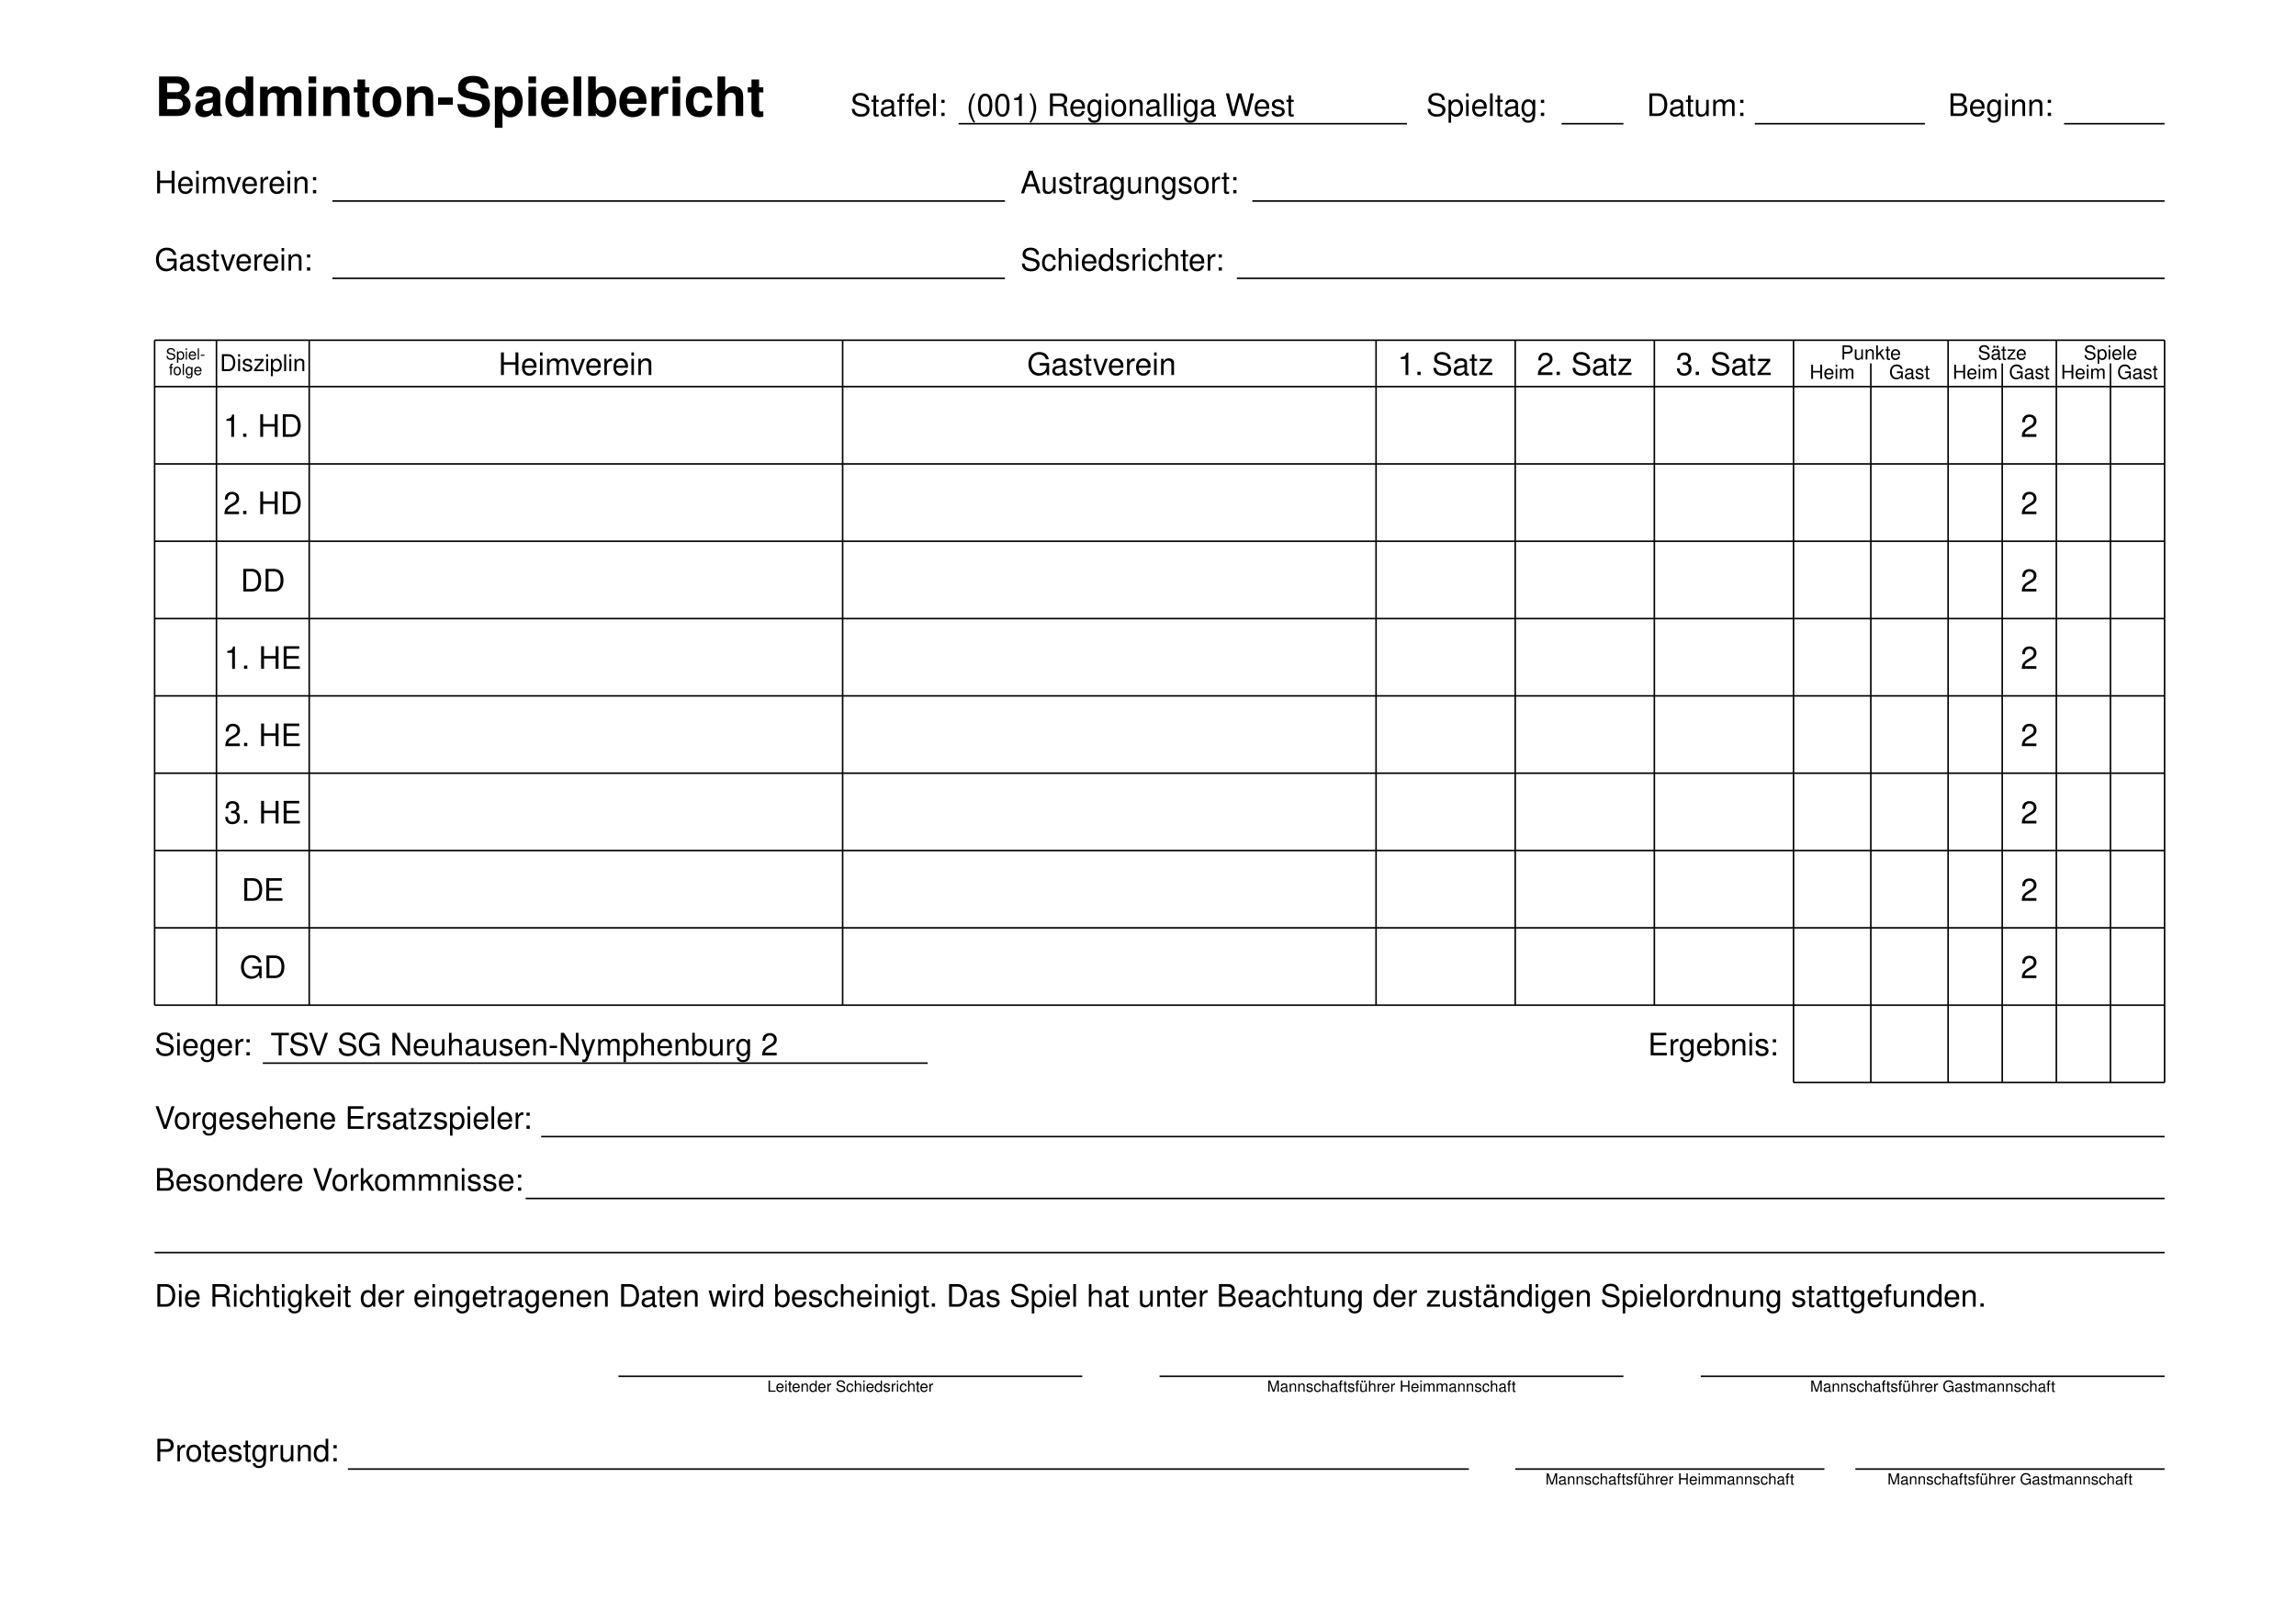
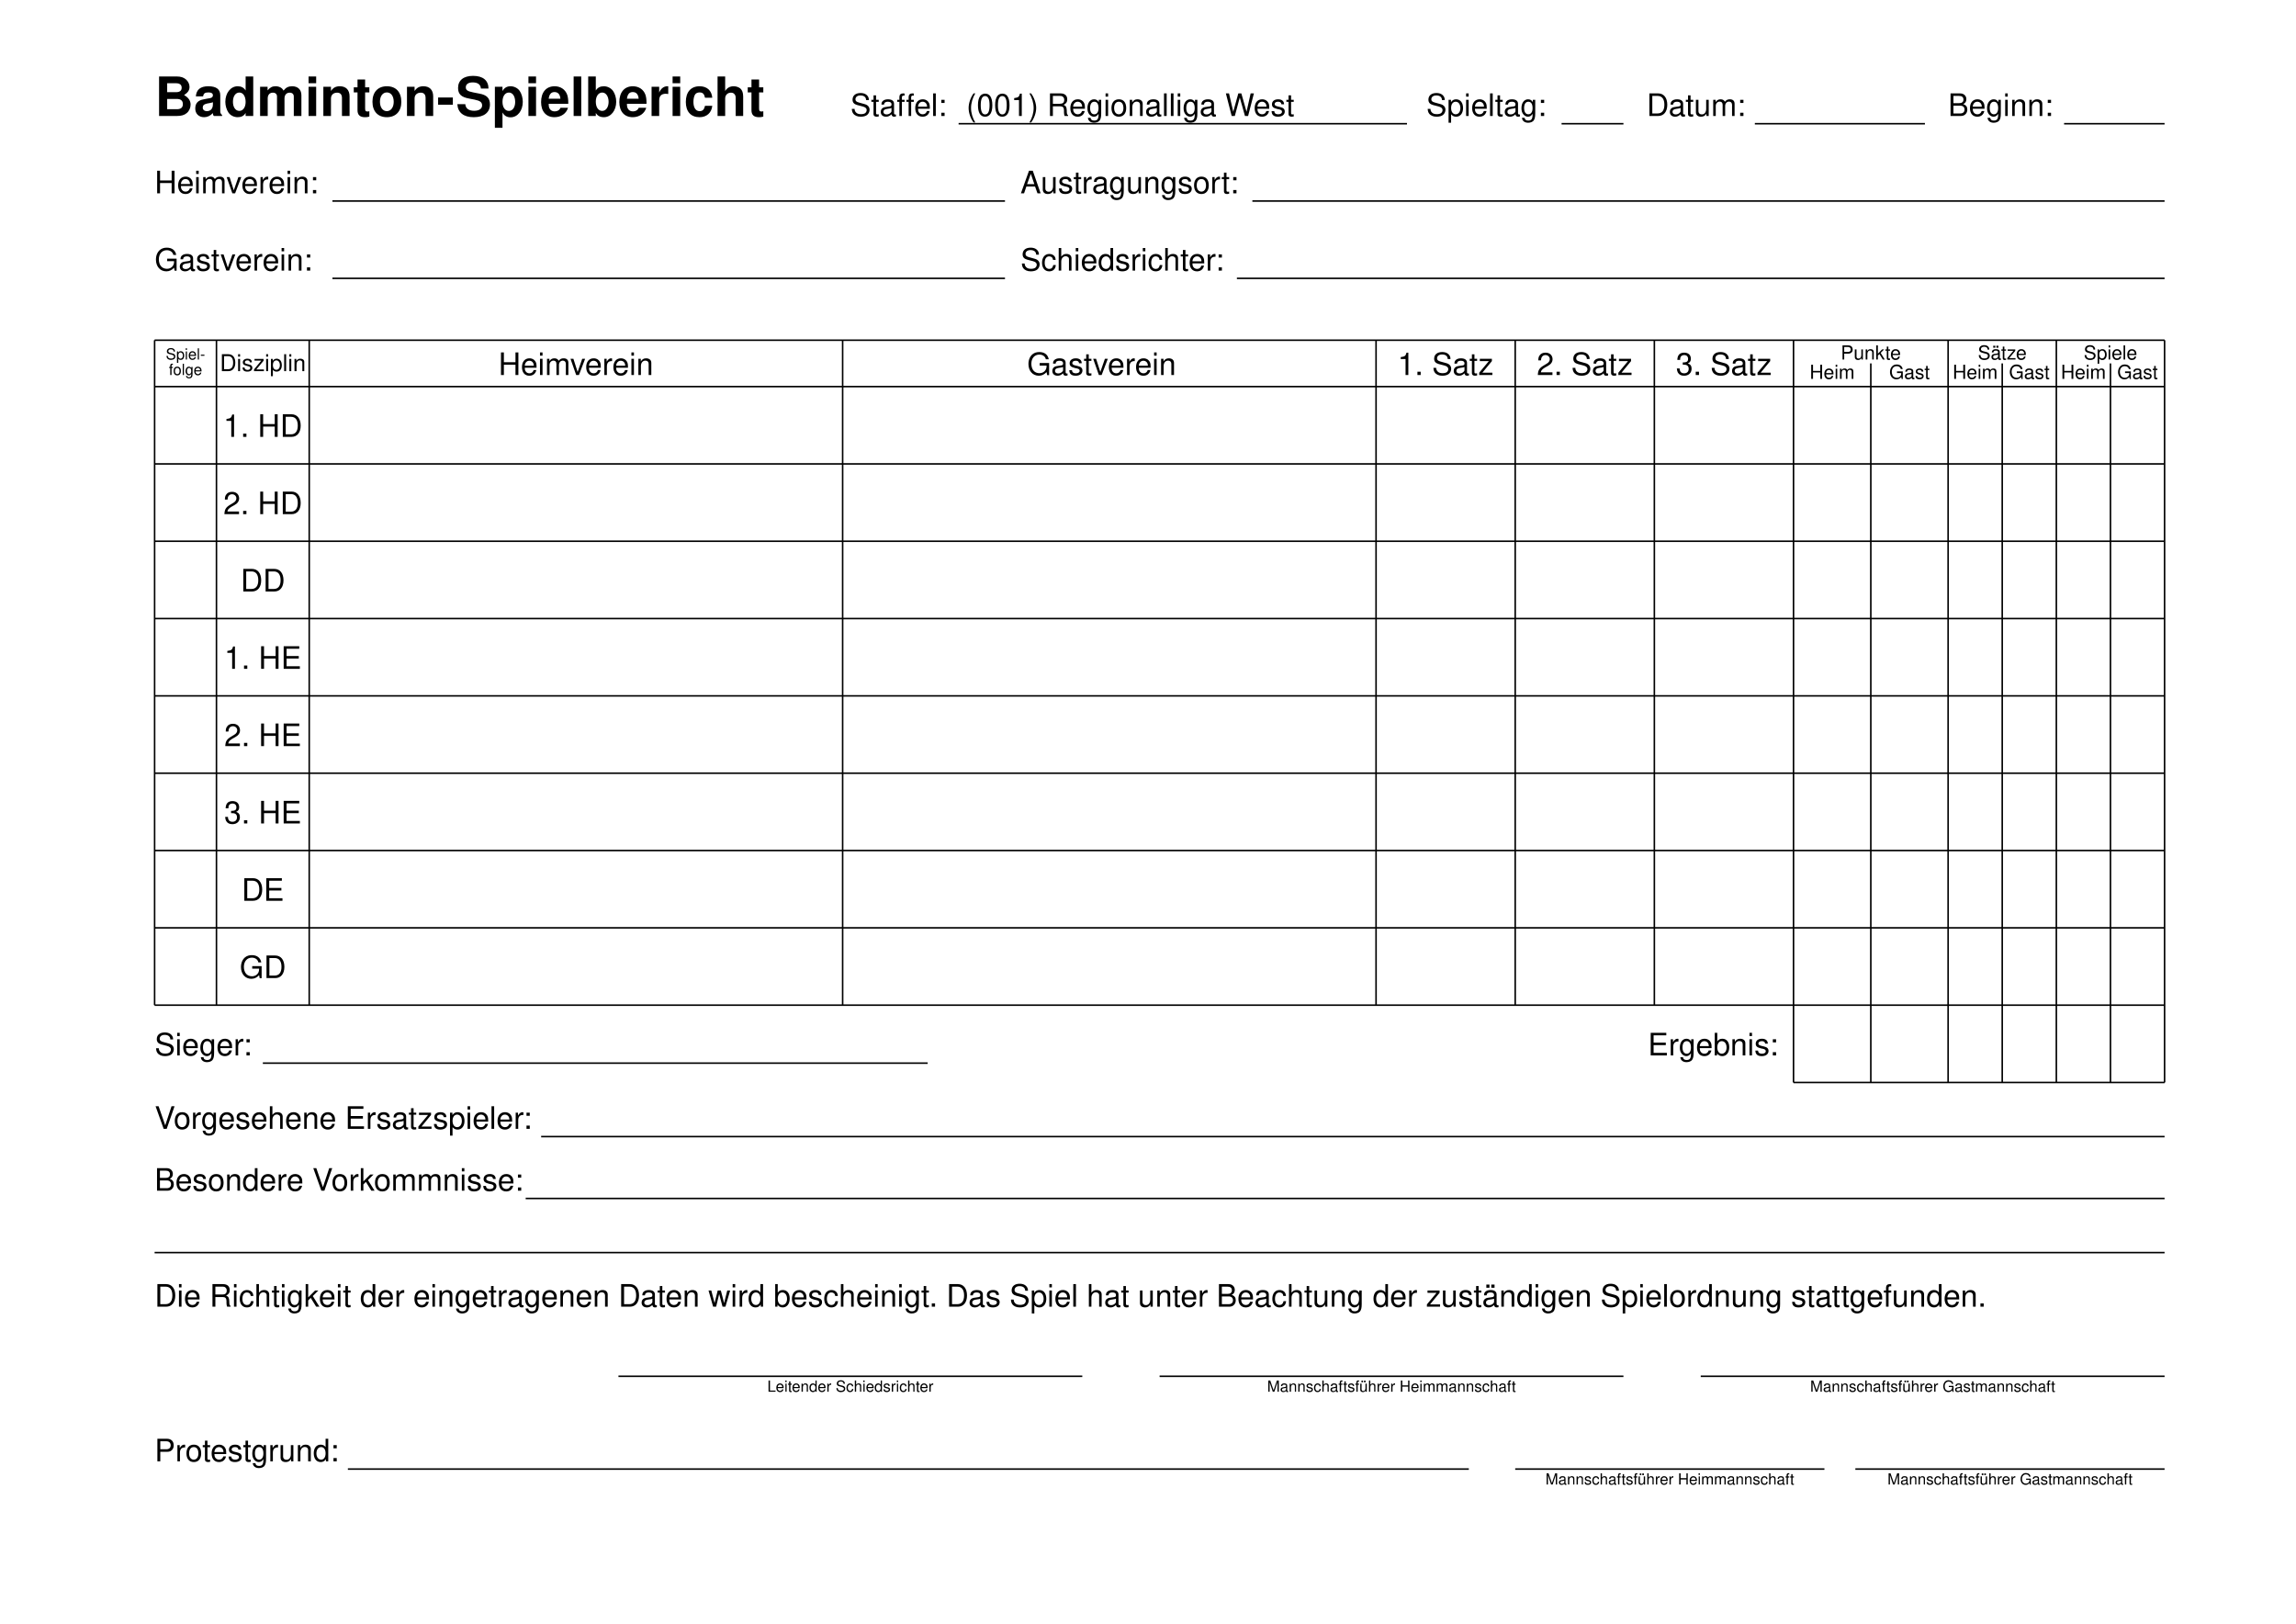
<svg xmlns="http://www.w3.org/2000/svg" version="1.1" viewBox="0 0 297 210">
  <style>
text {
	font-family: Helvetica;
	font-size: 4px;
}
line {
	stroke: #000;
	stroke-width: 0.2px;
}
</style>
  <text style="font-size: 7px; font-weight:bold; fill: #000000;" x="20" y="15">Badminton-Spielbericht</text>
  <text x="20" y="25">Heimverein:</text>
  <line x1="43" x2="130" y1="26" y2="26" />
  <text x="45" y="25" id="es_rlw_home_team_name" />
  <text x="20" y="35">Gastverein:</text>
  <line x1="43" x2="130" y1="36" y2="36" />
  <text x="45" y="35" id="es_rlw_away_team_name" />
  <text x="110" y="15">Staffel:</text>
  <line x1="124" x2="182" y1="16" y2="16" />
  <text x="125" y="15" id="es_rlw_tournament_name">(001) Regionalliga West</text>
  <text x="132" y="25">Austragungsort:</text>
  <line x1="162" x2="280" y1="26" y2="26" />
  <text id="es_rlw_location" x="163" y="25" />
  <text x="200" y="15" style="text-anchor: end;">Spieltag:</text>
  <line x1="202" x2="210" y1="16" y2="16" />
  <text x="203" y="15" id="es_rlw_matchday" />
  <text x="213" y="15">Datum:</text>
  <line x1="227" x2="249" y1="16" y2="16" />
  <text x="228" y="15" id="es_rlw_date" />
  <text x="252" y="15">Beginn:</text>
  <line x1="267" x2="280" y1="16" y2="16" />
  <text x="268" y="15" id="es_rlw_starttime" />
  <text x="132" y="35">Schiedsrichter:</text>
  <line x1="160" x2="280" y1="36" y2="36" />
  <text x="161" y="35" id="es_rlw_umpires" />
  <line x1="20" x2="280" y1="44" y2="44" />
  <line x1="20" x2="280" y1="50" y2="50" />
  <line x1="20" x2="280" y1="60" y2="60" />
  <line x1="20" x2="280" y1="70" y2="70" />
  <line x1="20" x2="280" y1="80" y2="80" />
  <line x1="20" x2="280" y1="90" y2="90" />
  <line x1="20" x2="280" y1="100" y2="100" />
  <line x1="20" x2="280" y1="110" y2="110" />
  <line x1="20" x2="280" y1="120" y2="120" />
  <line x1="20" x2="280" y1="130" y2="130" />
  <line x1="232" x2="280" y1="140" y2="140" />
  <line x1="20" x2="20" y1="44" y2="130" />
  <line x1="28" x2="28" y1="44" y2="130" />
  <line x1="40" x2="40" y1="44" y2="130" />
  <line x1="109" x2="109" y1="44" y2="130" />
  <line x1="178" x2="178" y1="44" y2="130" />
  <line x1="196" x2="196" y1="44" y2="130" />
  <line x1="214" x2="214" y1="44" y2="130" />
  <line x1="232" x2="232" y1="44" y2="140" />
  <line x1="242" x2="242" y1="47" y2="140" />
  <line x1="252" x2="252" y1="44" y2="140" />
  <line x1="259" x2="259" y1="47" y2="140" />
  <line x1="266" x2="266" y1="44" y2="140" />
  <line x1="273" x2="273" y1="47" y2="140" />
  <line x1="280" x2="280" y1="44" y2="140" />
  <text x="24" y="46.5" style="text-anchor:middle; font-size: 2px">Spiel-</text>
  <text x="24" y="48.5" style="text-anchor:middle; font-size: 2px">folge</text>
  <text x="24" y="56.5" id="es_rlw_match0_order" style="text-anchor:middle;" />
  <text x="24" y="66.5" id="es_rlw_match1_order" style="text-anchor:middle;" />
  <text x="24" y="76.5" id="es_rlw_match2_order" style="text-anchor:middle;" />
  <text x="24" y="86.5" id="es_rlw_match3_order" style="text-anchor:middle;" />
  <text x="24" y="96.5" id="es_rlw_match4_order" style="text-anchor:middle;" />
  <text x="24" y="106.5" id="es_rlw_match5_order" style="text-anchor:middle;" />
  <text x="24" y="116.5" id="es_rlw_match6_order" style="text-anchor:middle;" />
  <text x="24" y="126.5" id="es_rlw_match7_order" style="text-anchor:middle;" />
  <text x="34" y="48" style="text-anchor:middle; font-size: 3px">Disziplin</text>
  <text x="34" y="56.5" style="text-anchor:middle;">1. HD</text>
  <text x="34" y="66.5" style="text-anchor:middle;">2. HD</text>
  <text x="34" y="76.5" style="text-anchor:middle;">DD</text>
  <text x="34" y="86.5" style="text-anchor:middle;">1. HE</text>
  <text x="34" y="96.5" style="text-anchor:middle;">2. HE</text>
  <text x="34" y="106.5" style="text-anchor:middle;">3. HE</text>
  <text x="34" y="116.5" style="text-anchor:middle;">DE</text>
  <text x="34" y="126.5" style="text-anchor:middle;">GD</text>
  <text x="74.5" y="48.5" style="text-anchor:middle;">Heimverein</text>
  <text x="41" y="54" id="es_rlw_match0_player0.0" />
  <text x="41" y="58.5" id="es_rlw_match0_player0.1" />
  <text x="41" y="64" id="es_rlw_match1_player0.0" />
  <text x="41" y="68.5" id="es_rlw_match1_player0.1" />
  <text x="41" y="74" id="es_rlw_match2_player0.0" />
  <text x="41" y="78.5" id="es_rlw_match2_player0.1" />
  <text x="41" y="86.5" id="es_rlw_match3_player0.0" />
  <text x="41" y="96.5" id="es_rlw_match4_player0.0" />
  <text x="41" y="106.5" id="es_rlw_match5_player0.0" />
  <text x="41" y="116.5" id="es_rlw_match6_player0.0" />
  <text x="41" y="124" id="es_rlw_match7_player0.0" />
  <text x="41" y="128.5" id="es_rlw_match7_player0.1" />
  <text x="142.5" y="48.5" style="text-anchor:middle;">Gastverein</text>
  <text x="110" y="54" id="es_rlw_match0_player1.0" />
  <text x="110" y="58.5" id="es_rlw_match0_player1.1" />
  <text x="110" y="64" id="es_rlw_match1_player1.0" />
  <text x="110" y="68.5" id="es_rlw_match1_player1.1" />
  <text x="110" y="74" id="es_rlw_match2_player1.0" />
  <text x="110" y="78.5" id="es_rlw_match2_player1.1" />
  <text x="110" y="86.5" id="es_rlw_match3_player1.0" />
  <text x="110" y="96.5" id="es_rlw_match4_player1.0" />
  <text x="110" y="106.5" id="es_rlw_match5_player1.0" />
  <text x="110" y="116.5" id="es_rlw_match6_player1.0" />
  <text x="110" y="124" id="es_rlw_match7_player1.0" />
  <text x="110" y="128.5" id="es_rlw_match7_player1.1" />
  <text x="187" y="48.5" style="text-anchor:middle;">1. Satz</text>
  <text x="187" y="56.5" style="text-anchor:middle;" id="es_rlw_match0_game0" />
  <text x="187" y="66.5" style="text-anchor:middle;" id="es_rlw_match1_game0" />
  <text x="187" y="76.5" style="text-anchor:middle;" id="es_rlw_match2_game0" />
  <text x="187" y="86.5" style="text-anchor:middle;" id="es_rlw_match3_game0" />
  <text x="187" y="96.5" style="text-anchor:middle;" id="es_rlw_match4_game0" />
  <text x="187" y="106.5" style="text-anchor:middle;" id="es_rlw_match5_game0" />
  <text x="187" y="116.5" style="text-anchor:middle;" id="es_rlw_match6_game0" />
  <text x="187" y="126.5" style="text-anchor:middle;" id="es_rlw_match7_game0" />
  <text x="205" y="48.5" style="text-anchor:middle;">2. Satz</text>
  <text x="205" y="56.5" style="text-anchor:middle;" id="es_rlw_match0_game1" />
  <text x="205" y="66.5" style="text-anchor:middle;" id="es_rlw_match1_game1" />
  <text x="205" y="76.5" style="text-anchor:middle;" id="es_rlw_match2_game1" />
  <text x="205" y="86.5" style="text-anchor:middle;" id="es_rlw_match3_game1" />
  <text x="205" y="96.5" style="text-anchor:middle;" id="es_rlw_match4_game1" />
  <text x="205" y="106.5" style="text-anchor:middle;" id="es_rlw_match5_game1" />
  <text x="205" y="116.5" style="text-anchor:middle;" id="es_rlw_match6_game1" />
  <text x="205" y="126.5" style="text-anchor:middle;" id="es_rlw_match7_game1" />
  <text x="223" y="48.5" style="text-anchor:middle;">3. Satz</text>
  <text x="223" y="56.5" style="text-anchor:middle;" id="es_rlw_match0_game2" />
  <text x="223" y="66.5" style="text-anchor:middle;" id="es_rlw_match1_game2" />
  <text x="223" y="76.5" style="text-anchor:middle;" id="es_rlw_match2_game2" />
  <text x="223" y="86.5" style="text-anchor:middle;" id="es_rlw_match3_game2" />
  <text x="223" y="96.5" style="text-anchor:middle;" id="es_rlw_match4_game2" />
  <text x="223" y="106.5" style="text-anchor:middle;" id="es_rlw_match5_game2" />
  <text x="223" y="116.5" style="text-anchor:middle;" id="es_rlw_match6_game2" />
  <text x="223" y="126.5" style="text-anchor:middle;" id="es_rlw_match7_game2" />
  <text x="242" y="46.5" style="text-anchor:middle; font-size: 2.5px;">Punkte</text>
  <text x="237" y="49" style="text-anchor:middle; font-size: 2.5px;">Heim</text>
  <text x="237" y="56.5" style="text-anchor:middle;" id="es_rlw_match0_points0" />
  <text x="237" y="66.5" style="text-anchor:middle;" id="es_rlw_match1_points0" />
  <text x="237" y="76.5" style="text-anchor:middle;" id="es_rlw_match2_points0" />
  <text x="237" y="86.5" style="text-anchor:middle;" id="es_rlw_match3_points0" />
  <text x="237" y="96.5" style="text-anchor:middle;" id="es_rlw_match4_points0" />
  <text x="237" y="106.5" style="text-anchor:middle;" id="es_rlw_match5_points0" />
  <text x="237" y="116.5" style="text-anchor:middle;" id="es_rlw_match6_points0" />
  <text x="237" y="126.5" style="text-anchor:middle;" id="es_rlw_match7_points0" />
  <text x="247" y="49" style="text-anchor:middle; font-size: 2.5px;">Gast</text>
  <text x="247" y="56.5" style="text-anchor:middle;" id="es_rlw_match0_points1" />
  <text x="247" y="66.5" style="text-anchor:middle;" id="es_rlw_match1_points1" />
  <text x="247" y="76.5" style="text-anchor:middle;" id="es_rlw_match2_points1" />
  <text x="247" y="86.5" style="text-anchor:middle;" id="es_rlw_match3_points1" />
  <text x="247" y="96.5" style="text-anchor:middle;" id="es_rlw_match4_points1" />
  <text x="247" y="106.5" style="text-anchor:middle;" id="es_rlw_match5_points1" />
  <text x="247" y="116.5" style="text-anchor:middle;" id="es_rlw_match6_points1" />
  <text x="247" y="126.5" style="text-anchor:middle;" id="es_rlw_match7_points1" />
  <text x="259" y="46.5" style="text-anchor:middle; font-size: 2.5px;">Sätze</text>
  <text x="255.5" y="49" style="text-anchor:middle; font-size: 2.5px;">Heim</text>
  <text x="255.5" y="56.5" style="text-anchor:middle;" id="es_rlw_match0_games0" />
  <text x="255.5" y="66.5" style="text-anchor:middle;" id="es_rlw_match1_games0" />
  <text x="255.5" y="76.5" style="text-anchor:middle;" id="es_rlw_match2_games0" />
  <text x="255.5" y="86.5" style="text-anchor:middle;" id="es_rlw_match3_games0" />
  <text x="255.5" y="96.5" style="text-anchor:middle;" id="es_rlw_match4_games0" />
  <text x="255.5" y="106.5" style="text-anchor:middle;" id="es_rlw_match5_games0" />
  <text x="255.5" y="116.5" style="text-anchor:middle;" id="es_rlw_match6_games0" />
  <text x="255.5" y="126.5" style="text-anchor:middle;" id="es_rlw_match7_games0" />
  <text x="262.5" y="49" style="text-anchor:middle; font-size: 2.5px;">Gast</text>
-   <text x="262.5" y="56.5" style="text-anchor:middle;" id="es_rlw_match0_games1">2</text>
-   <text x="262.5" y="66.5" style="text-anchor:middle;" id="es_rlw_match1_games1">2</text>
-   <text x="262.5" y="76.5" style="text-anchor:middle;" id="es_rlw_match2_games1">2</text>
-   <text x="262.5" y="86.5" style="text-anchor:middle;" id="es_rlw_match3_games1">2</text>
-   <text x="262.5" y="96.5" style="text-anchor:middle;" id="es_rlw_match4_games1">2</text>
-   <text x="262.5" y="106.5" style="text-anchor:middle;" id="es_rlw_match5_games1">2</text>
-   <text x="262.5" y="116.5" style="text-anchor:middle;" id="es_rlw_match6_games1">2</text>
-   <text x="262.5" y="126.5" style="text-anchor:middle;" id="es_rlw_match7_games1">2</text>
+   <text x="262.5" y="56.5" style="text-anchor:middle;" id="es_rlw_match0_games1" />
+   <text x="262.5" y="66.5" style="text-anchor:middle;" id="es_rlw_match1_games1" />
+   <text x="262.5" y="76.5" style="text-anchor:middle;" id="es_rlw_match2_games1" />
+   <text x="262.5" y="86.5" style="text-anchor:middle;" id="es_rlw_match3_games1" />
+   <text x="262.5" y="96.5" style="text-anchor:middle;" id="es_rlw_match4_games1" />
+   <text x="262.5" y="106.5" style="text-anchor:middle;" id="es_rlw_match5_games1" />
+   <text x="262.5" y="116.5" style="text-anchor:middle;" id="es_rlw_match6_games1" />
+   <text x="262.5" y="126.5" style="text-anchor:middle;" id="es_rlw_match7_games1" />
  <text x="273" y="46.5" style="text-anchor:middle; font-size: 2.5px;">Spiele</text>
  <text x="269.5" y="49" style="text-anchor:middle; font-size: 2.5px;">Heim</text>
  <text x="269.5" y="56.5" style="text-anchor:middle;" id="es_rlw_match0_matches0" />
  <text x="269.5" y="66.5" style="text-anchor:middle;" id="es_rlw_match1_matches0" />
  <text x="269.5" y="76.5" style="text-anchor:middle;" id="es_rlw_match2_matches0" />
  <text x="269.5" y="86.5" style="text-anchor:middle;" id="es_rlw_match3_matches0" />
  <text x="269.5" y="96.5" style="text-anchor:middle;" id="es_rlw_match4_matches0" />
  <text x="269.5" y="106.5" style="text-anchor:middle;" id="es_rlw_match5_matches0" />
  <text x="269.5" y="116.5" style="text-anchor:middle;" id="es_rlw_match6_matches0" />
  <text x="269.5" y="126.5" style="text-anchor:middle;" id="es_rlw_match7_matches0" />
  <text x="276.5" y="49" style="text-anchor:middle; font-size: 2.5px;">Gast</text>
  <text x="276.5" y="56.5" style="text-anchor:middle;" id="es_rlw_match0_matches1" />
  <text x="276.5" y="66.5" style="text-anchor:middle;" id="es_rlw_match1_matches1" />
  <text x="276.5" y="76.5" style="text-anchor:middle;" id="es_rlw_match2_matches1" />
  <text x="276.5" y="86.5" style="text-anchor:middle;" id="es_rlw_match3_matches1" />
  <text x="276.5" y="96.5" style="text-anchor:middle;" id="es_rlw_match4_matches1" />
  <text x="276.5" y="106.5" style="text-anchor:middle;" id="es_rlw_match5_matches1" />
  <text x="276.5" y="116.5" style="text-anchor:middle;" id="es_rlw_match6_matches1" />
  <text x="276.5" y="126.5" style="text-anchor:middle;" id="es_rlw_match7_matches1" />
  <text x="20" y="136.5">Sieger:</text>
  <line x1="34" x2="120" y1="137.5" y2="137.5" />
-   <text x="35" y="136.5" id="es_rlw_winner">TSV SG Neuhausen-Nymphenburg 2</text>
+   <text x="35" y="136.5" id="es_rlw_winner" />
  <text x="230" y="136.5" style="text-anchor: end;">Ergebnis:</text>
  <text x="237" y="136.5" style="text-anchor:middle;" id="es_rlw_sum_points0" />
  <text x="247" y="136.5" style="text-anchor:middle;" id="es_rlw_sum_points1" />
  <text x="255.5" y="136.5" style="text-anchor:middle;" id="es_rlw_sum_games0" />
  <text x="262.5" y="136.5" style="text-anchor:middle;" id="es_rlw_sum_games1" />
  <text x="269.5" y="136.5" style="text-anchor:middle;" id="es_rlw_sum_matches0" />
  <text x="276.5" y="136.5" style="text-anchor:middle;" id="es_rlw_sum_matches1" />
  <text x="20" y="146">Vorgesehene Ersatzspieler:</text>
  <text x="71" y="146" id="es_rlw_backup_players" />
  <line x1="70" x2="280" y1="147" y2="147" />
  <text x="20" y="154">Besondere Vorkommnisse:</text>
  <text x="69" y="154" id="es_rlw_notes" />
  <line x1="68" x2="280" y1="155" y2="155" />
  <line x1="20" x2="280" y1="162" y2="162" />
  <text x="20" y="169">Die Richtigkeit der eingetragenen Daten wird bescheinigt. Das Spiel hat unter Beachtung der zuständigen Spielordnung stattgefunden.</text>
  <line x1="80" x2="140" y1="178" y2="178" />
  <text x="110" y="180" style="text-anchor: middle; font-size: 2px;">Leitender Schiedsrichter</text>
  <line x1="150" x2="210" y1="178" y2="178" />
  <text x="180" y="180" style="text-anchor: middle; font-size: 2px;">Mannschaftsführer Heimmannschaft</text>
  <line x1="220" x2="280" y1="178" y2="178" />
  <text x="250" y="180" style="text-anchor: middle; font-size: 2px;">Mannschaftsführer Gastmannschaft</text>
  <text x="20" y="189">Protestgrund:</text>
  <text x="46" y="189" id="es_rlw_protest" />
  <line x1="45" x2="190" y1="190" y2="190" />
  <text x="216" y="192" style="text-anchor: middle; font-size: 2px;">Mannschaftsführer Heimmannschaft</text>
  <line x1="196" x2="236" y1="190" y2="190" />
  <text x="260" y="192" style="text-anchor: middle; font-size: 2px;">Mannschaftsführer Gastmannschaft</text>
  <line x1="240" x2="280" y1="190" y2="190" />
</svg>
